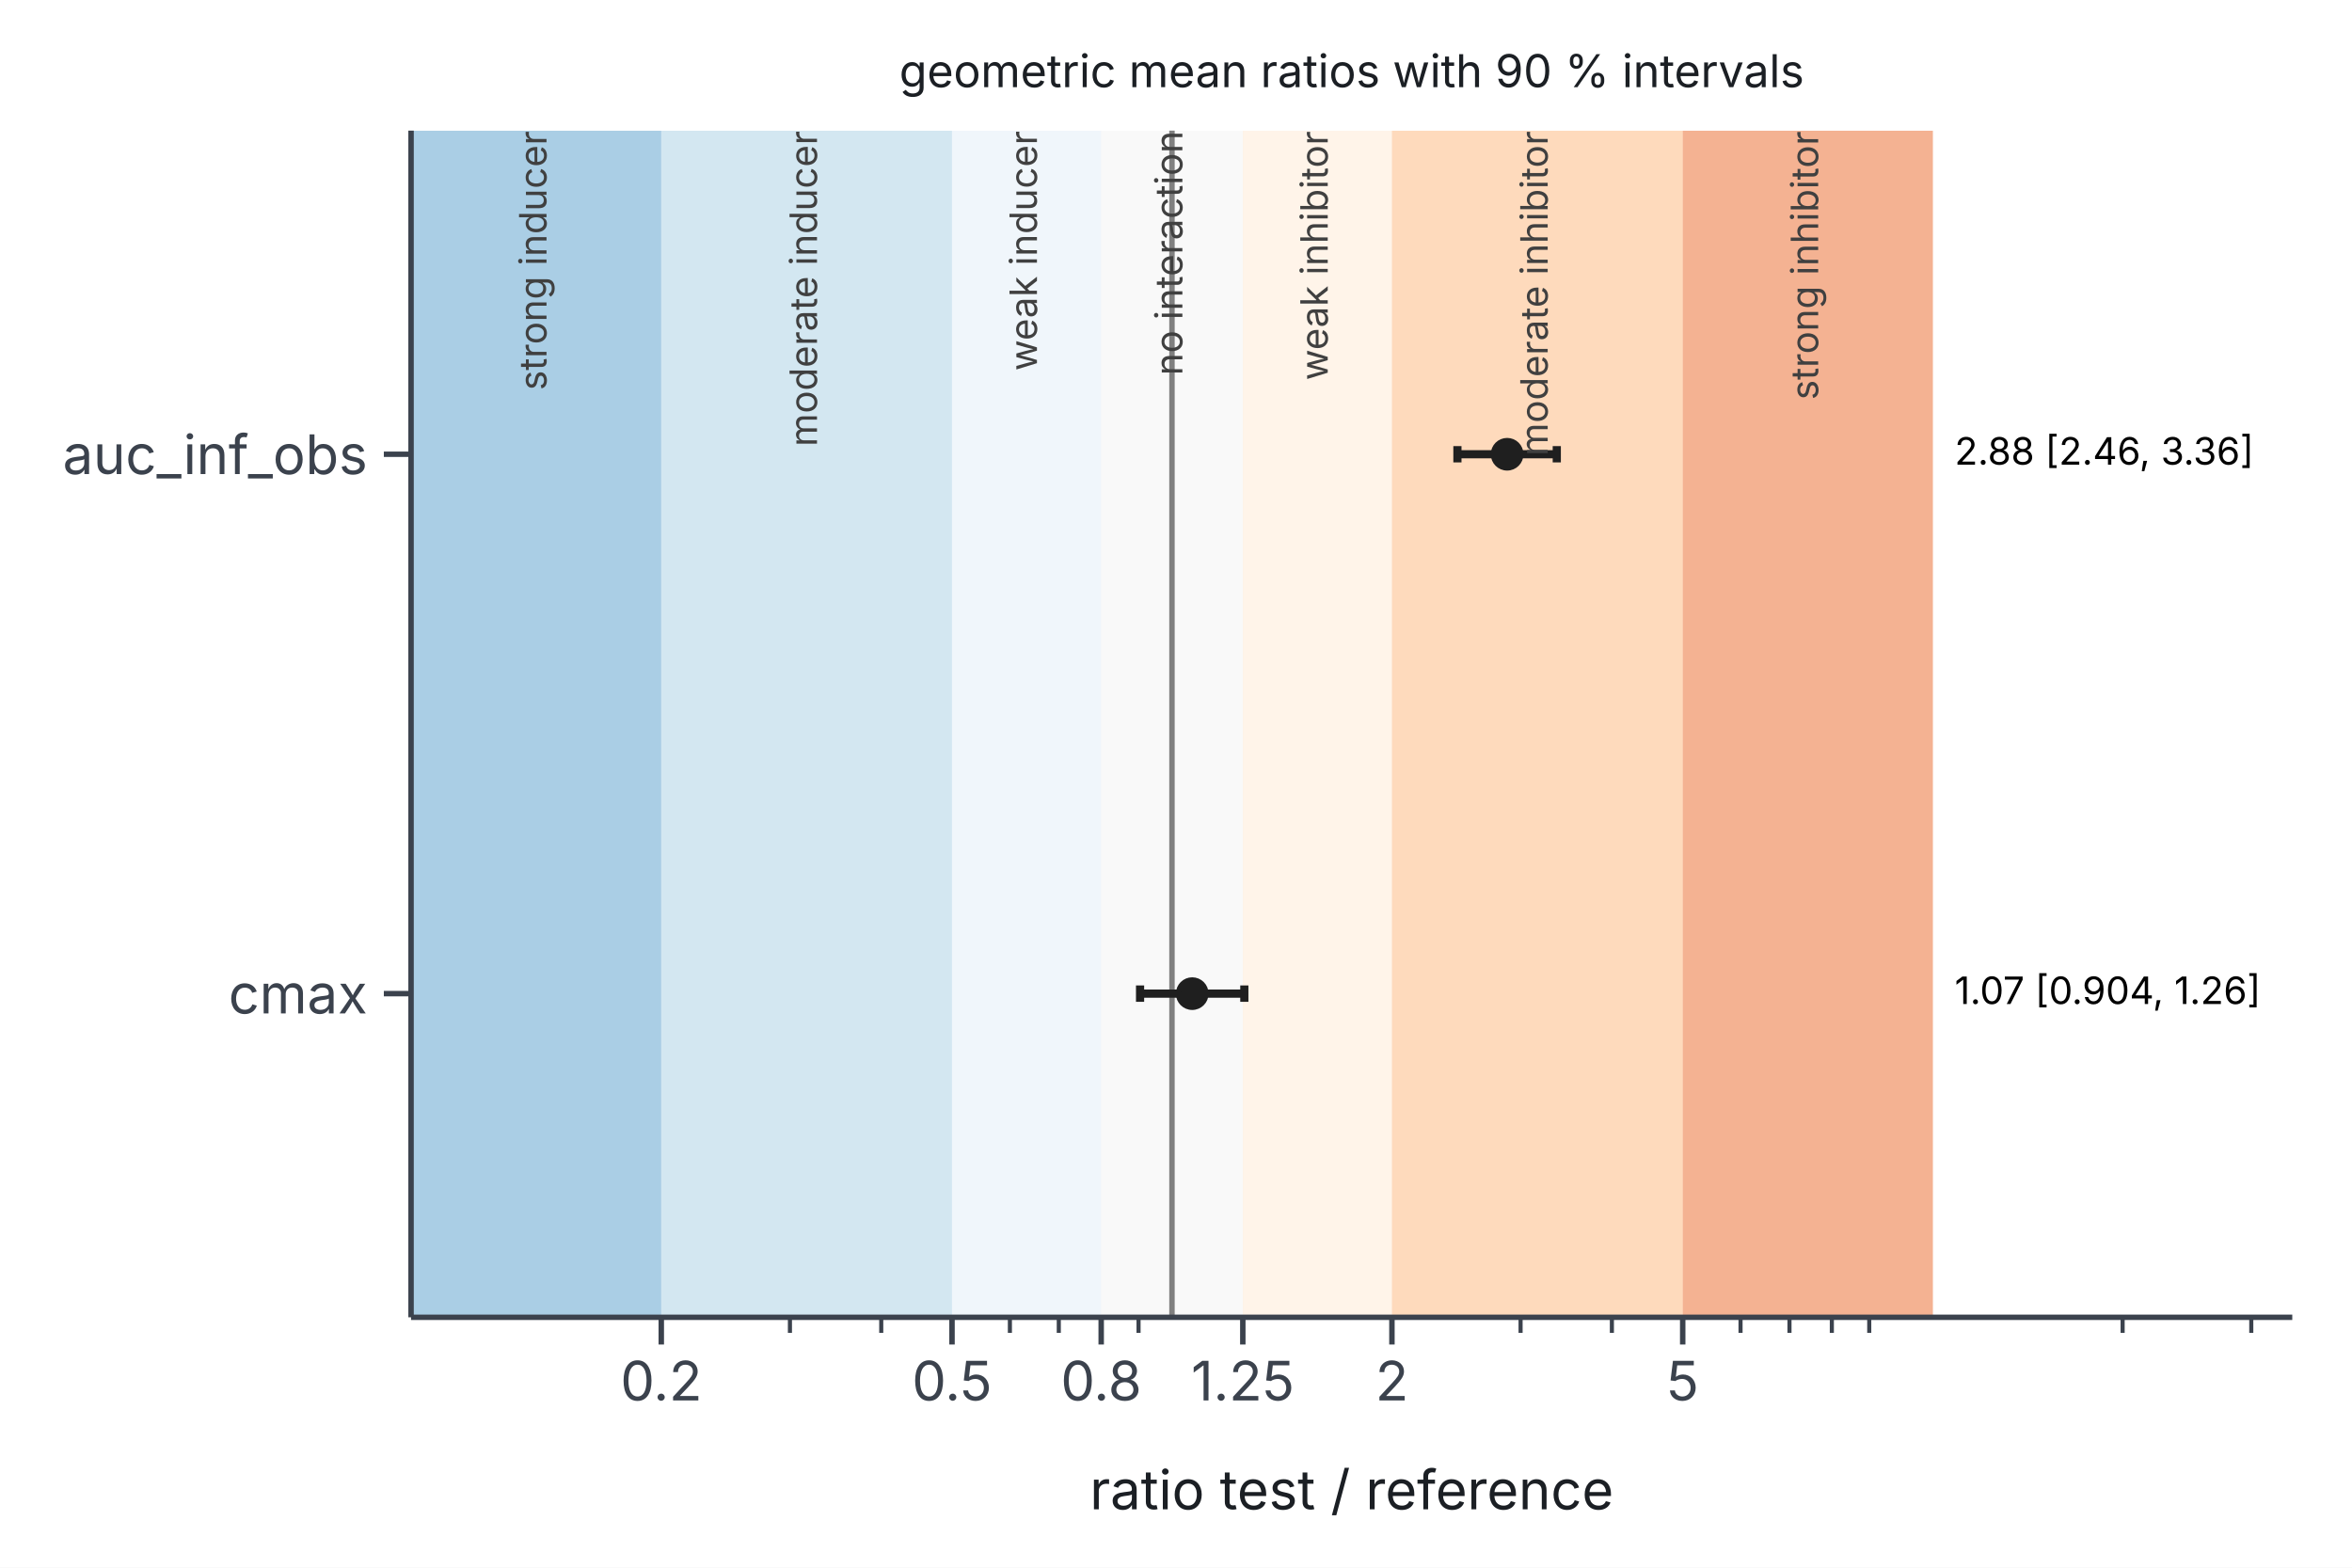
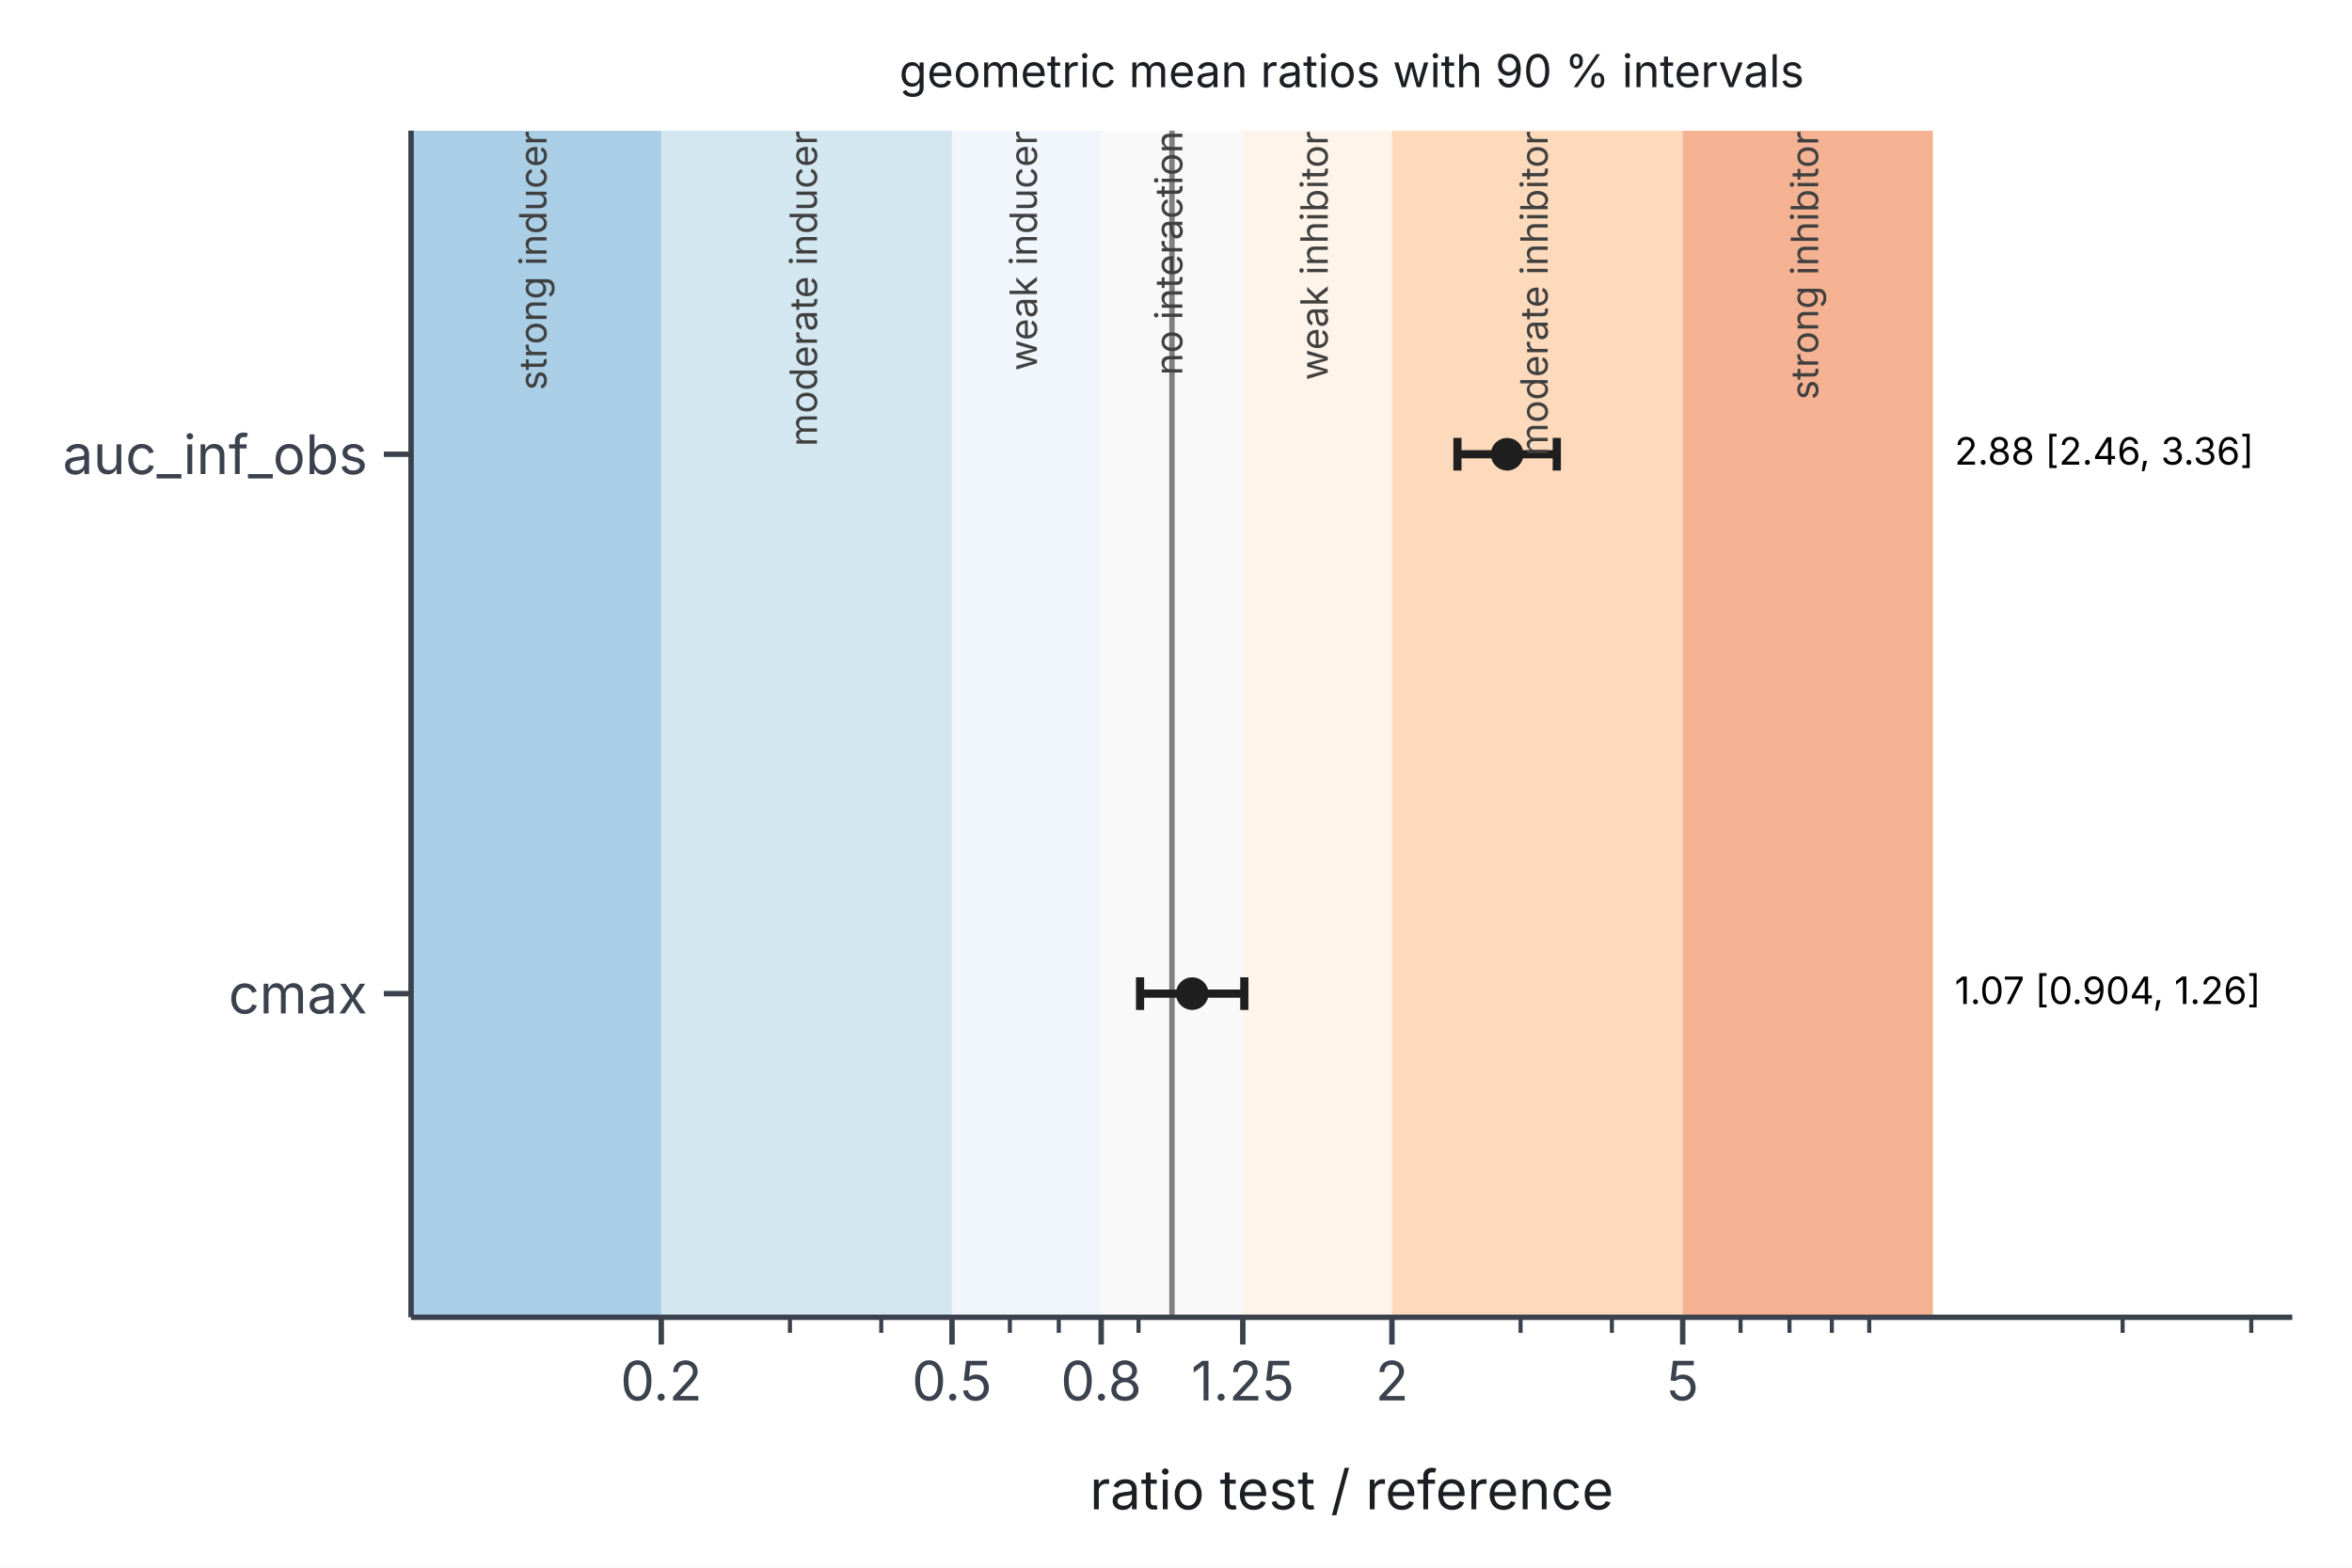
<svg xmlns="http://www.w3.org/2000/svg" width="432" height="288" viewBox="0 0 432 288" class="sbmlsim-figure" role="img" font-family="Inter, -apple-system, BlinkMacSystemFont, 'Segoe UI', Roboto, Helvetica, Arial, sans-serif">
  <defs>
-     <clipPath id="sbmlsim-b0c0907df4a6-p0-clip-0">
+     <clipPath id="sbmlsim-bfd328d99f32-p0-clip-0">
      <rect x="67.5" y="16" width="345.53" height="218" />
    </clipPath>
+     <circle id="sbmlsim-bfd328d99f32-p0-marker-0" cx="0" cy="0" r="2.5" fill="#1f1f1f" stroke="#1f1f1f" stroke-width="1" />
  </defs>
  <g class="charton-background">
    <rect x="0" y="0" width="432" height="288" fill="#ffffff" />
  </g>
  <svg class="sbmlsim-plot" data-plot="p0" x="8" y="8" width="416" height="272" overflow="visible">
    <g class="charton-title">
      <text x="240.27" y="5" font-size="8.33" fill="#1b1f24" text-anchor="middle" dominant-baseline="middle">geometric mean ratios with 90 % intervals</text>
    </g>
-     <g class="charton-plot" clip-path="url(#sbmlsim-b0c0907df4a6-p0-clip-0)">
+     <g class="charton-plot" clip-path="url(#sbmlsim-bfd328d99f32-p0-clip-0)">
      <g class="sbmlsim-element sbmlsim-area" data-element="e0">
        <g class="charton-mark charton-mark-polygon">
          <path d="M67.5 234L113.46 234L113.46 16L67.5 16Z" fill="#4292c6" opacity="0.45" />
        </g>
      </g>
      <g class="sbmlsim-element sbmlsim-area" data-element="e1">
        <g class="charton-mark charton-mark-polygon">
          <path d="M113.46 234L166.86 234L166.86 16L113.46 16Z" fill="#9ecae1" opacity="0.45" />
        </g>
      </g>
      <g class="sbmlsim-element sbmlsim-area" data-element="e2">
        <g class="charton-mark charton-mark-polygon">
          <path d="M166.86 234L194.26 234L194.26 16L166.86 16Z" fill="#deebf7" opacity="0.45" />
        </g>
      </g>
      <g class="sbmlsim-element sbmlsim-area" data-element="e3">
        <g class="charton-mark charton-mark-polygon">
          <path d="M194.26 234L220.27 234L220.27 16L194.26 16Z" fill="#f2f2f2" opacity="0.45" />
        </g>
      </g>
      <g class="sbmlsim-element sbmlsim-area" data-element="e4">
        <g class="charton-mark charton-mark-polygon">
          <path d="M220.27 234L247.66 234L247.66 16L220.27 16Z" fill="#fee6ce" opacity="0.45" />
        </g>
      </g>
      <g class="sbmlsim-element sbmlsim-area" data-element="e5">
        <g class="charton-mark charton-mark-polygon">
          <path d="M247.66 234L301.07 234L301.07 16L247.66 16Z" fill="#fdae6b" opacity="0.45" />
        </g>
      </g>
      <g class="sbmlsim-element sbmlsim-area" data-element="e6">
        <g class="charton-mark charton-mark-polygon">
          <path d="M301.07 234L347.02 234L347.02 16L301.07 16Z" fill="#e6550d" opacity="0.45" />
        </g>
      </g>
      <g class="sbmlsim-element sbmlsim-rule" data-element="e7">
        <g class="charton-mark charton-mark-path">
          <path d="M207.26 234L207.26 16" fill="none" stroke="#808080" stroke-width="1" stroke-linejoin="round" />
        </g>
      </g>
      <g class="sbmlsim-element sbmlsim-curve" data-element="e8">
        <g class="charton-mark charton-mark-path">
-           <path d="M259.69 75.45L277.94 75.45M259.69 76.95L259.69 73.95M277.94 76.95L277.94 73.95" fill="none" stroke="#1f1f1f" stroke-width="1.5" stroke-linejoin="round" />
+           <path d="M259.69 75.45L277.94 75.45M259.69 78.45L259.69 72.45M277.94 78.45L277.94 72.45" fill="none" stroke="#1f1f1f" stroke-width="1.5" stroke-linejoin="round" />
        </g>
        <g class="charton-mark charton-mark-point">
-           <circle cx="268.82" cy="75.45" r="2.5" fill="#1f1f1f" stroke="#1f1f1f" stroke-width="1" />
+           <use href="#sbmlsim-bfd328d99f32-p0-marker-0" x="268.82" y="75.45" />
        </g>
      </g>
      <g class="sbmlsim-element sbmlsim-curve" data-element="e9">
        <g class="charton-mark charton-mark-path">
-           <path d="M201.4 174.54L220.55 174.54M201.4 176.04L201.4 173.04M220.55 176.04L220.55 173.04" fill="none" stroke="#1f1f1f" stroke-width="1.5" stroke-linejoin="round" />
+           <path d="M201.4 174.54L220.55 174.54M201.4 177.54L201.4 171.54M220.55 177.54L220.55 171.54" fill="none" stroke="#1f1f1f" stroke-width="1.5" stroke-linejoin="round" />
        </g>
        <g class="charton-mark charton-mark-point">
-           <circle cx="210.98" cy="174.54" r="2.5" fill="#1f1f1f" stroke="#1f1f1f" stroke-width="1" />
+           <use href="#sbmlsim-bfd328d99f32-p0-marker-0" x="210.98" y="174.54" />
        </g>
      </g>
      <g class="sbmlsim-element sbmlsim-text" data-element="e10">
        <g transform="translate(67.5 16)">
          <g transform="translate(19.61 47.77) rotate(-90)">
            <text x="23.89" y="5.27" font-size="6.94" fill="#404040" text-anchor="middle">strong inducer</text>
          </g>
        </g>
      </g>
      <g class="sbmlsim-element sbmlsim-text" data-element="e11">
        <g transform="translate(67.5 16)">
          <g transform="translate(69.29 58.07) rotate(-90)">
            <text x="29.04" y="5.27" font-size="6.94" fill="#404040" text-anchor="middle">moderate inducer</text>
          </g>
        </g>
      </g>
      <g class="sbmlsim-element sbmlsim-text" data-element="e12">
        <g transform="translate(67.5 16)">
          <g transform="translate(109.69 44.14) rotate(-90)">
            <text x="22.07" y="5.27" font-size="6.94" fill="#404040" text-anchor="middle">weak inducer</text>
          </g>
        </g>
      </g>
      <g class="sbmlsim-element sbmlsim-text" data-element="e13">
        <g transform="translate(67.5 16)">
          <g transform="translate(136.4 45) rotate(-90)">
            <text x="22.5" y="5.27" font-size="6.94" fill="#404040" text-anchor="middle">no interaction</text>
          </g>
        </g>
      </g>
      <g class="sbmlsim-element sbmlsim-text" data-element="e14">
        <g transform="translate(67.5 16)">
          <g transform="translate(163.1 45.92) rotate(-90)">
            <text x="22.96" y="5.27" font-size="6.94" fill="#404040" text-anchor="middle">weak inhibitor</text>
          </g>
        </g>
      </g>
      <g class="sbmlsim-element sbmlsim-text" data-element="e15">
        <g transform="translate(67.5 16)">
          <g transform="translate(203.5 59.85) rotate(-90)">
            <text x="29.93" y="5.27" font-size="6.94" fill="#404040" text-anchor="middle">moderate inhibitor</text>
          </g>
        </g>
      </g>
      <g class="sbmlsim-element sbmlsim-text" data-element="e16">
        <g transform="translate(67.5 16)">
          <g transform="translate(253.18 49.56) rotate(-90)">
            <text x="24.78" y="5.27" font-size="6.94" fill="#404040" text-anchor="middle">strong inhibitor</text>
          </g>
        </g>
      </g>
      <g class="sbmlsim-element sbmlsim-text" data-element="e17">
        <g transform="translate(67.5 16)">
          <g transform="translate(283.52 56.09)">
            <text x="0" y="5.27" font-size="6.94" fill="#000000">2.88 [2.46, 3.36]</text>
          </g>
        </g>
      </g>
      <g class="sbmlsim-element sbmlsim-text" data-element="e18">
        <g transform="translate(67.5 16)">
          <g transform="translate(283.52 155.18)">
            <text x="0" y="5.27" font-size="6.94" fill="#000000">1.07 [0.904, 1.26]</text>
          </g>
        </g>
      </g>
    </g>
    <g class="charton-axis charton-axis-x" data-axis="x">
      <g class="charton-axis-line">
        <path d="M67.5 234L413.03 234" fill="none" stroke="#3b424d" stroke-width="1" stroke-linejoin="round" />
      </g>
      <g class="charton-tick-label">
        <text x="113.46" y="242" font-size="10" fill="#3b424d" text-anchor="middle" dominant-baseline="hanging">0.2</text>
        <text x="166.86" y="242" font-size="10" fill="#3b424d" text-anchor="middle" dominant-baseline="hanging">0.5</text>
        <text x="194.26" y="242" font-size="10" fill="#3b424d" text-anchor="middle" dominant-baseline="hanging">0.8</text>
        <text x="220.27" y="242" font-size="10" fill="#3b424d" text-anchor="middle" dominant-baseline="hanging">1.25</text>
        <text x="247.66" y="242" font-size="10" fill="#3b424d" text-anchor="middle" dominant-baseline="hanging">2</text>
        <text x="301.07" y="242" font-size="10" fill="#3b424d" text-anchor="middle" dominant-baseline="hanging">5</text>
      </g>
      <g class="charton-tick sbmlsim-ticks" stroke="#3b424d">
        <path d="M113.46 234V239M166.86 234V239M194.26 234V239M220.27 234V239M247.66 234V239M301.07 234V239" stroke-width="1" />
        <path d="M137.09 234V236.86M153.86 234V236.86M177.49 234V236.86M186.47 234V236.86M201.12 234V236.86M271.29 234V236.86M288.06 234V236.86M311.69 234V236.86M320.68 234V236.86M328.46 234V236.86M335.33 234V236.86M381.87 234V236.86M405.5 234V236.86" stroke-width="0.75" />
      </g>
      <g class="charton-axis-title">
        <text x="240.27" y="262" font-size="10" fill="#1b1f24" text-anchor="middle" dominant-baseline="hanging">ratio test / reference</text>
      </g>
    </g>
    <g class="charton-axis charton-axis-y" data-axis="y">
      <g class="charton-axis-line">
        <path d="M67.5 16L67.5 234" fill="none" stroke="#3b424d" stroke-width="1" stroke-linejoin="round" />
      </g>
      <g class="charton-tick">
        <path d="M67.5 174.54L62.5 174.54" fill="none" stroke="#3b424d" stroke-width="1" stroke-linejoin="round" />
        <path d="M67.5 75.45L62.5 75.45" fill="none" stroke="#3b424d" stroke-width="1" stroke-linejoin="round" />
      </g>
      <g class="charton-tick-label">
        <text x="59.5" y="174.54" font-size="10" fill="#3b424d" text-anchor="end" dominant-baseline="central">cmax</text>
        <text x="59.5" y="75.45" font-size="10" fill="#3b424d" text-anchor="end" dominant-baseline="central">auc_inf_obs</text>
      </g>
    </g>
  </svg>
</svg>
